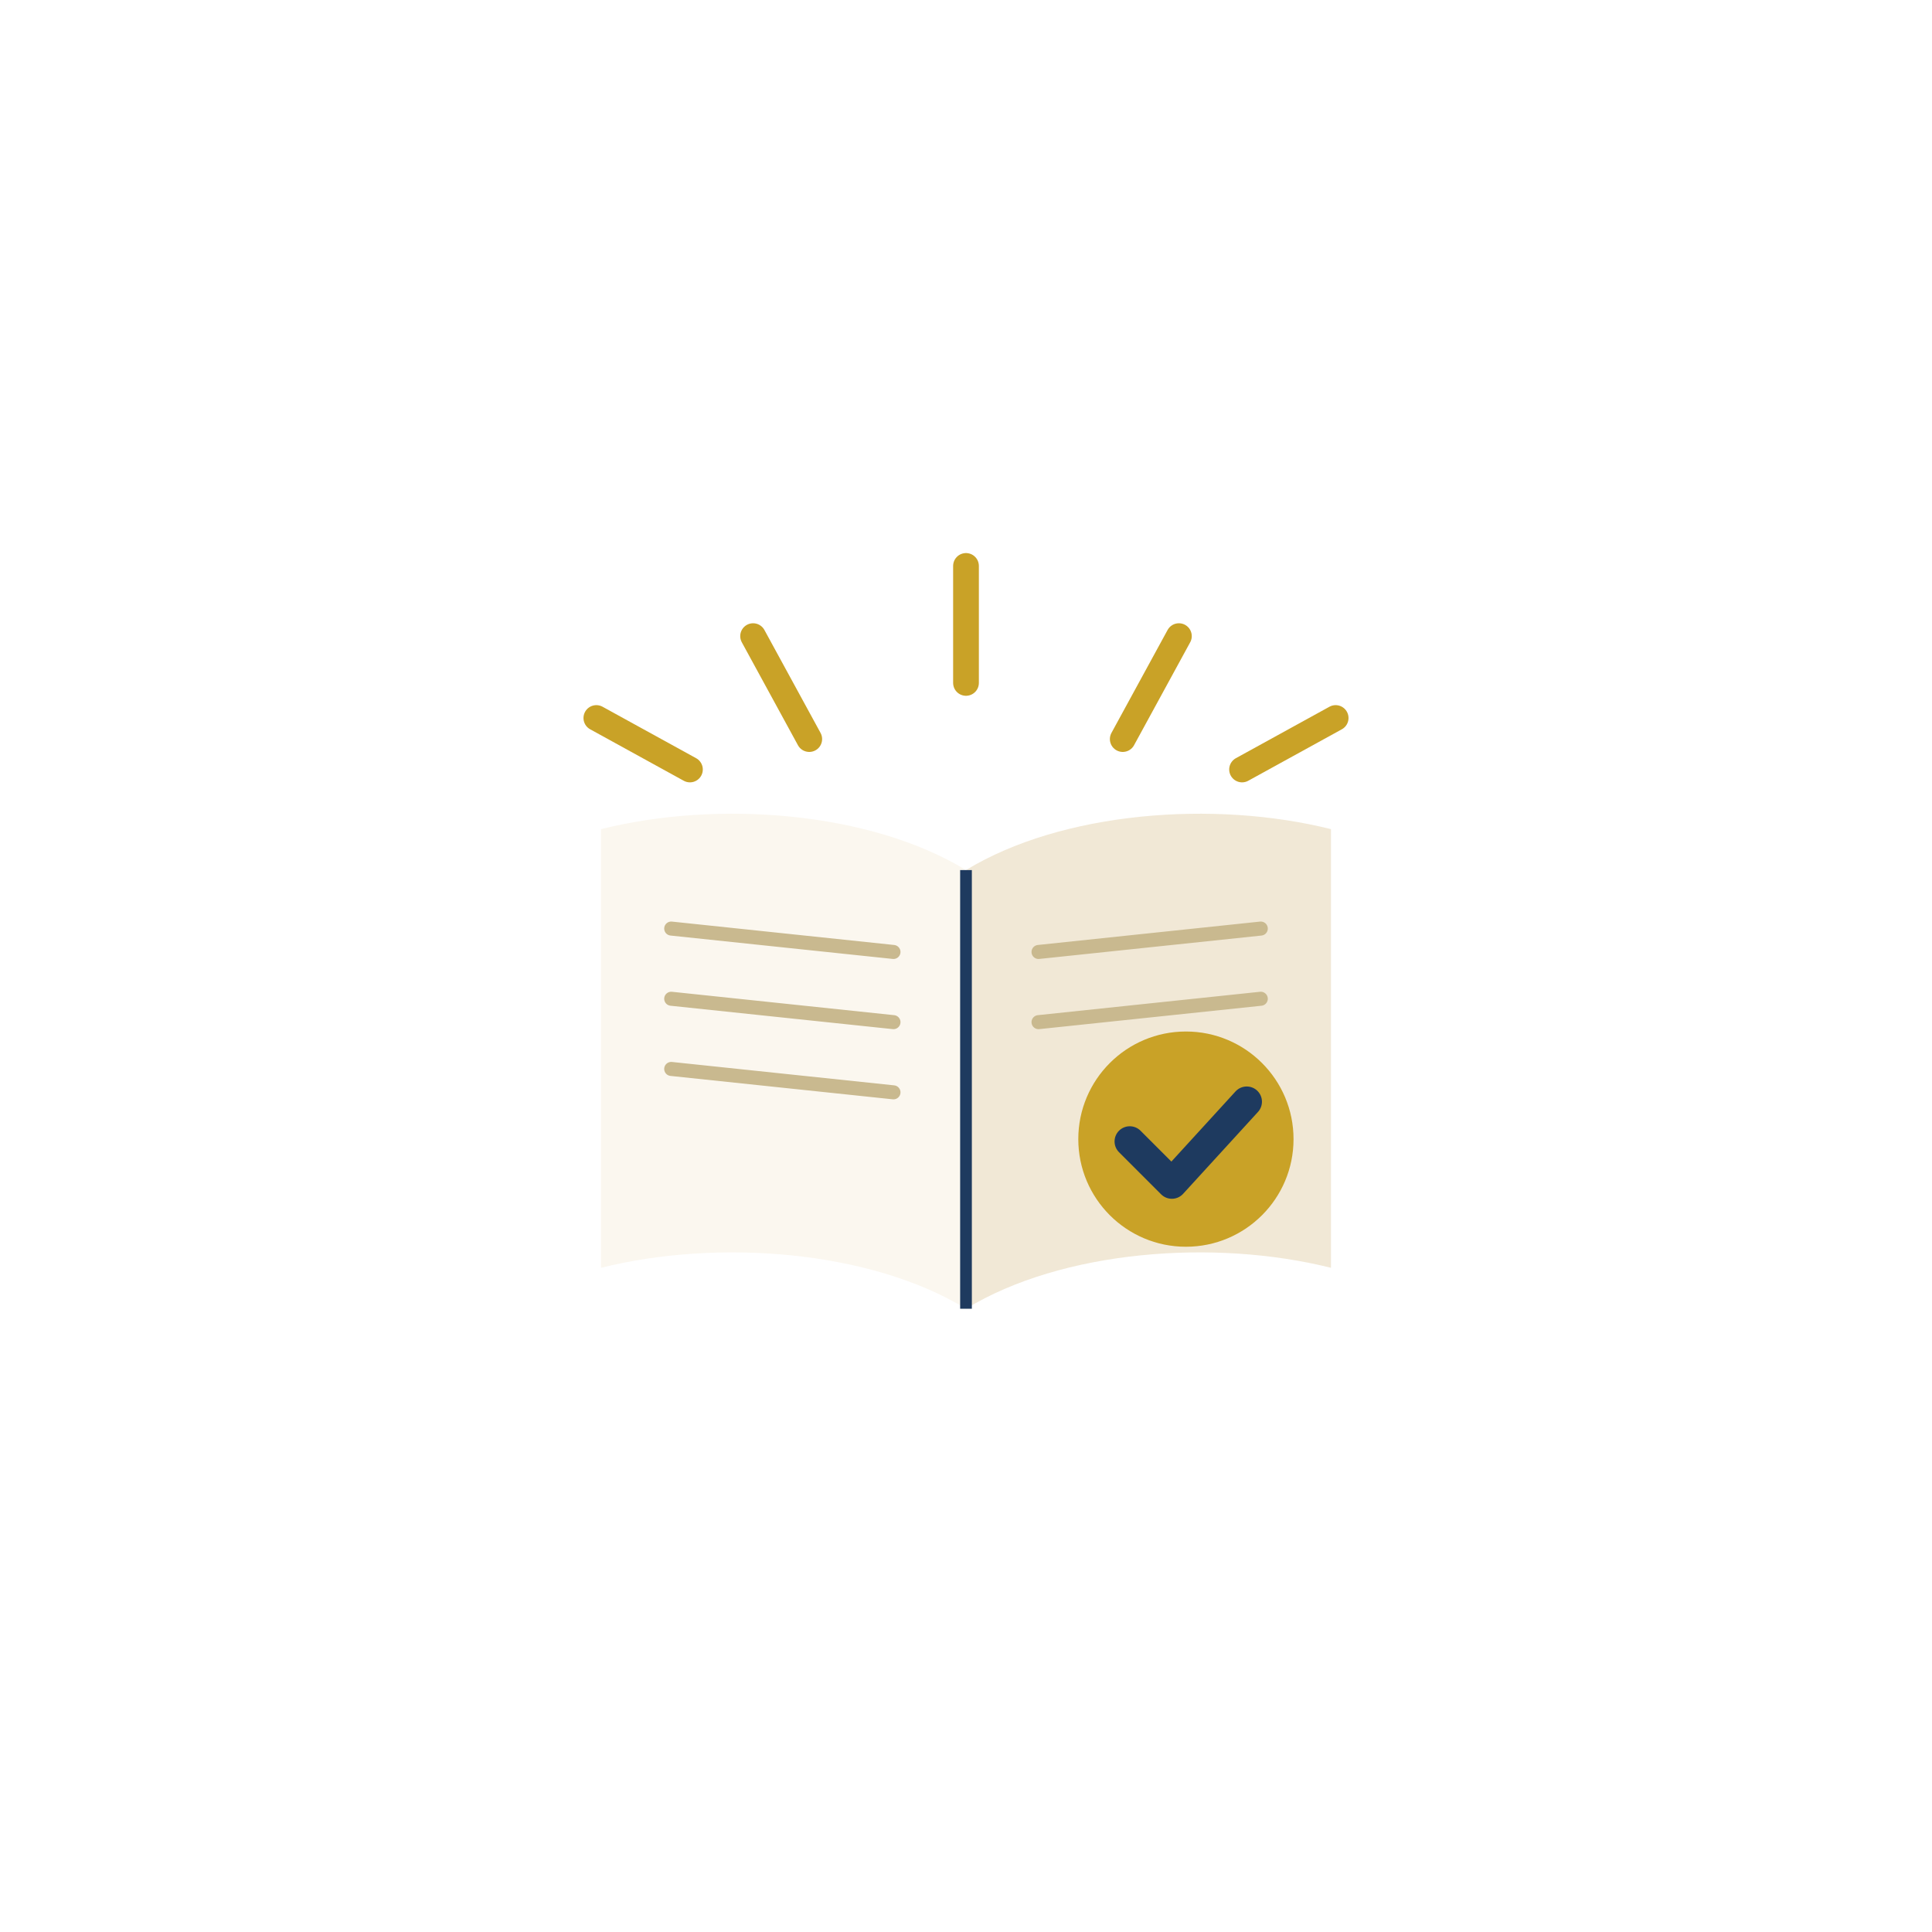
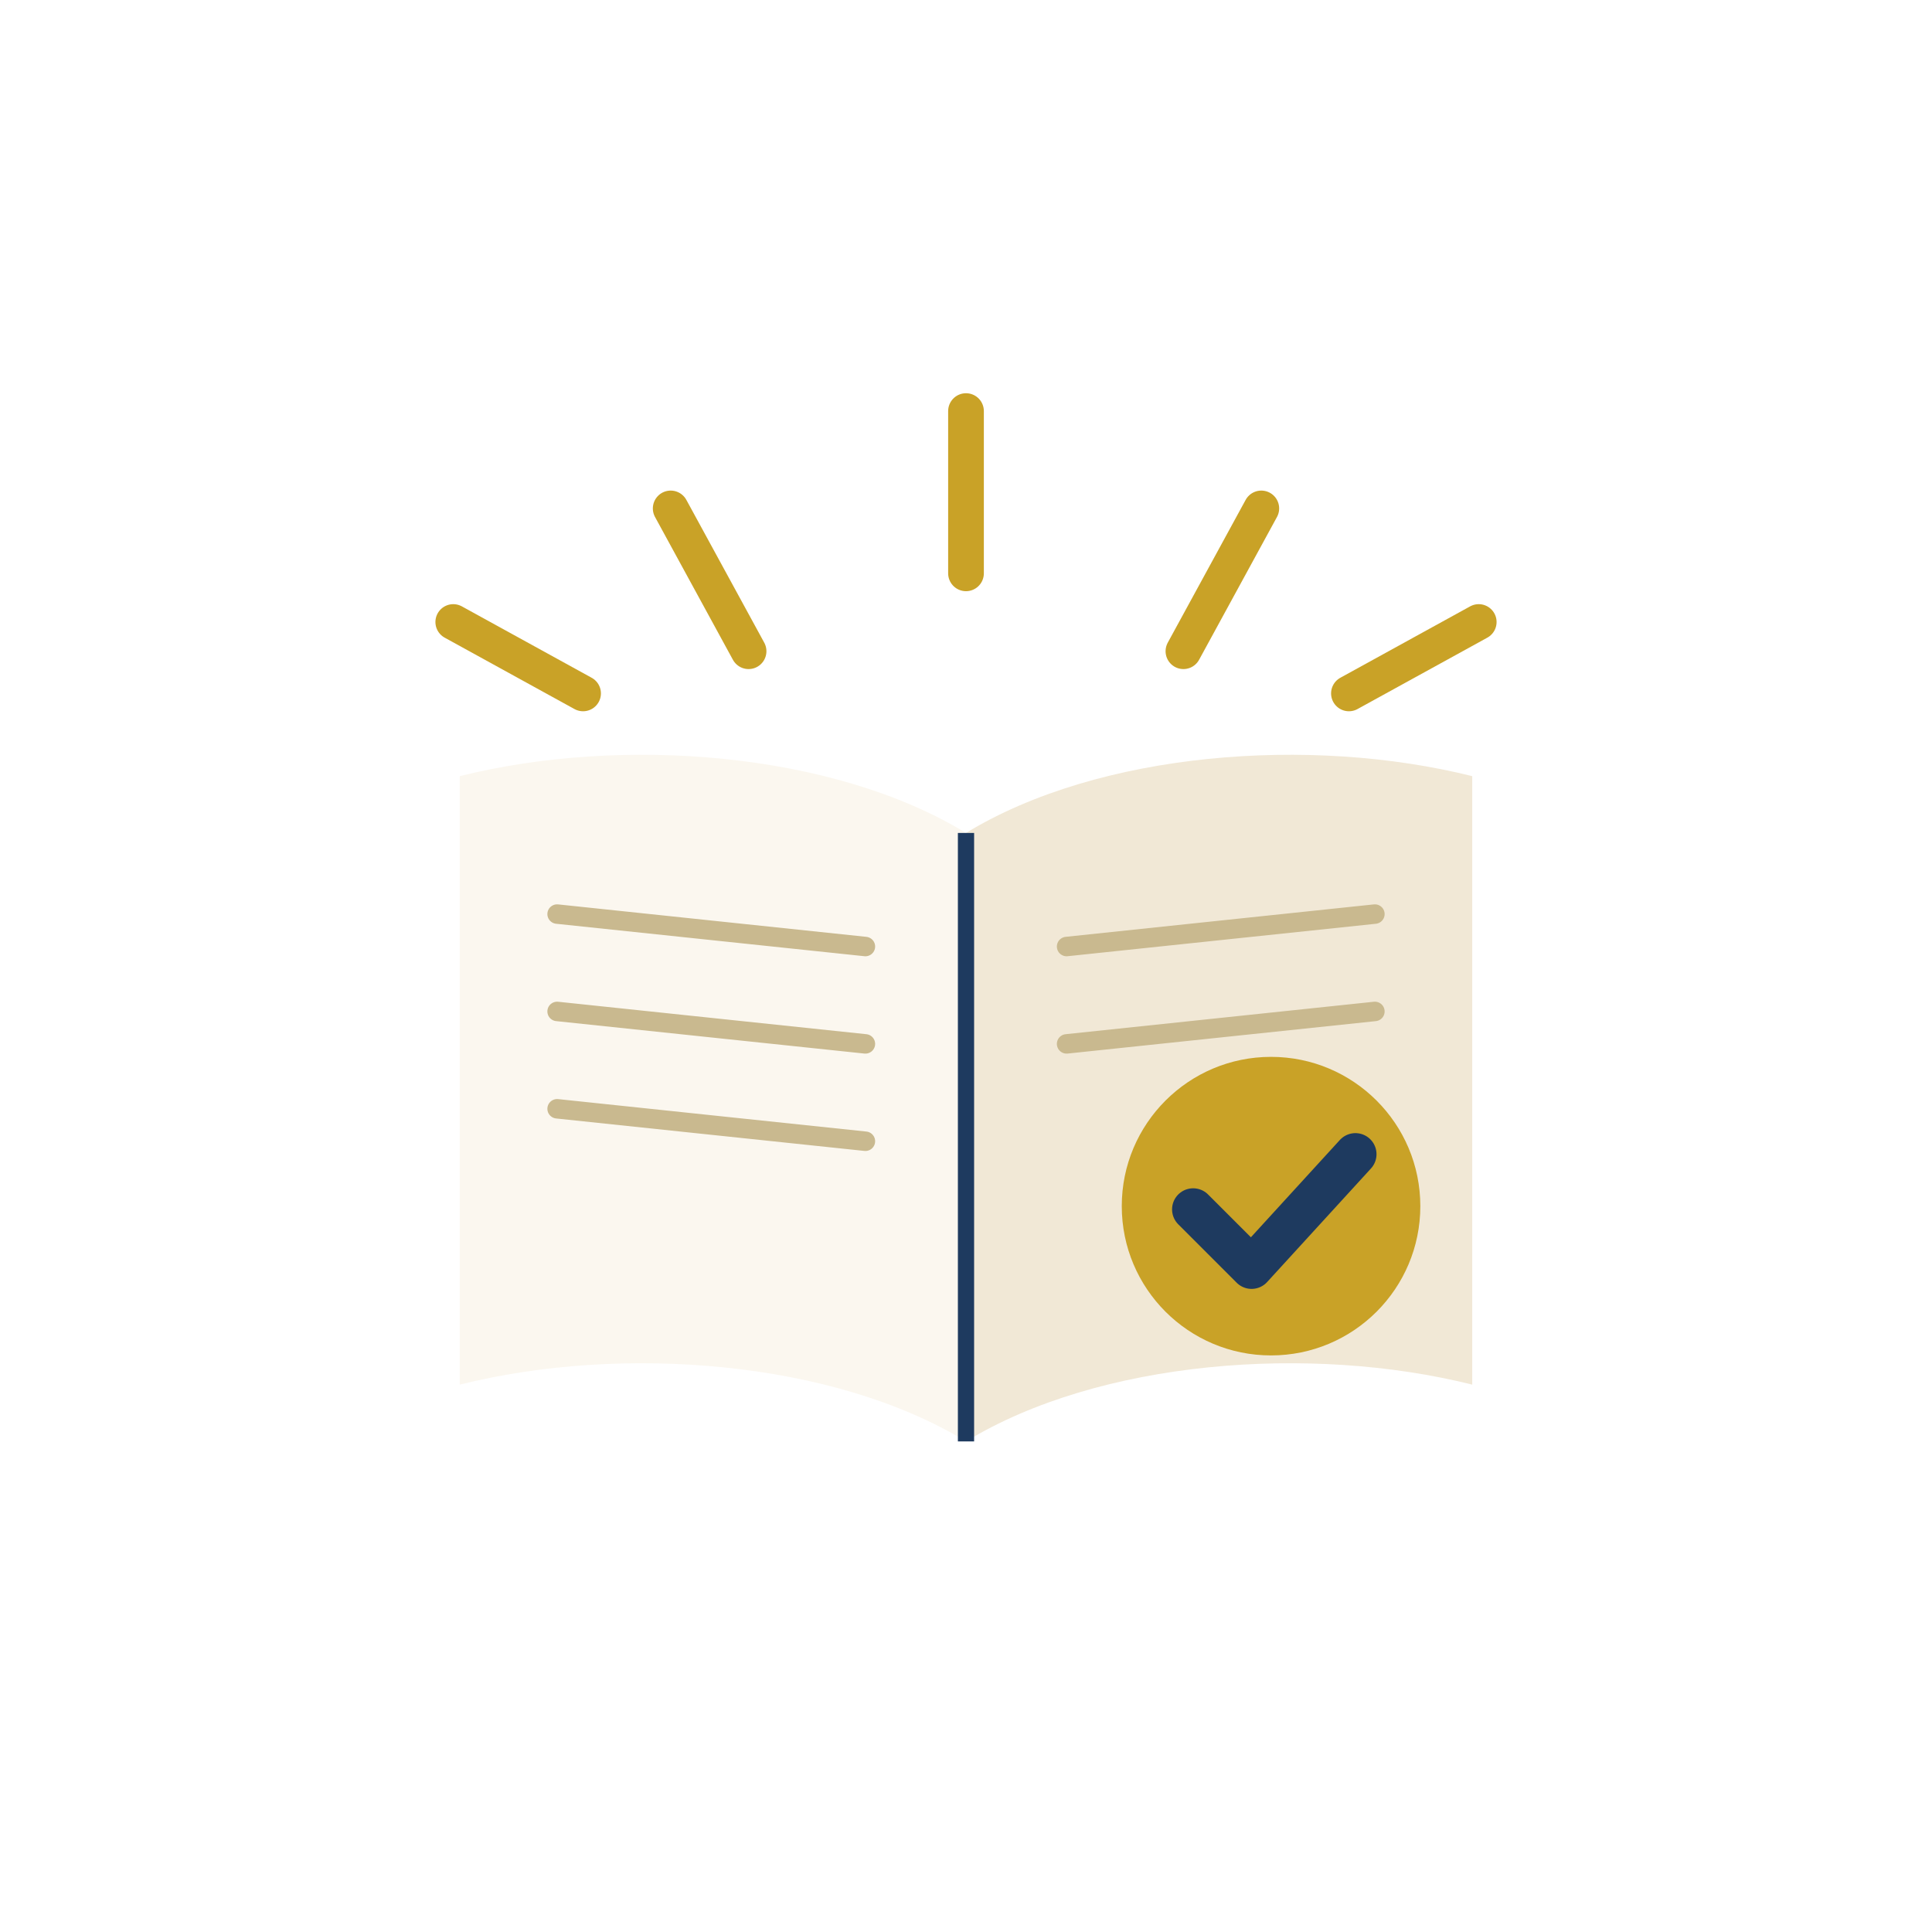
<svg xmlns="http://www.w3.org/2000/svg" viewBox="0 0 1024 1024">
-   <g transform="translate(512 512) scale(0.62) translate(-512 -512)">
+   <g transform="translate(512 512) scale(0.86) translate(-512 -512)">
    <g id="mark">
      <g stroke="#C9A227" stroke-width="22" stroke-linecap="round">
        <line x1="512" y1="170" x2="512" y2="270" />
        <line x1="330" y1="230" x2="378" y2="318" />
        <line x1="694" y1="230" x2="646" y2="318" />
        <line x1="196" y1="300" x2="276" y2="344" />
        <line x1="828" y1="300" x2="748" y2="344" />
      </g>
      <path d="M512 430 C430 380 300 370 200 395 L200 770 C300 745 430 755 512 805 Z" fill="#FBF7EF" />
      <path d="M512 430 C594 380 724 370 824 395 L824 770 C724 745 594 755 512 805 Z" fill="#F1E8D6" />
      <path d="M512 430 L512 805" stroke="#1E3A5F" stroke-width="10" />
      <g stroke="#C9B98F" stroke-width="12" stroke-linecap="round">
        <line x1="260" y1="480" x2="450" y2="500" />
        <line x1="260" y1="540" x2="450" y2="560" />
        <line x1="260" y1="600" x2="450" y2="620" />
        <line x1="574" y1="500" x2="764" y2="480" />
        <line x1="574" y1="560" x2="764" y2="540" />
      </g>
      <circle cx="700" cy="660" r="92" fill="#C9A227" />
      <path d="M652 662 L688 698 L752 628" fill="none" stroke="#1E3A5F" stroke-width="26" stroke-linecap="round" stroke-linejoin="round" />
    </g>
  </g>
</svg>
